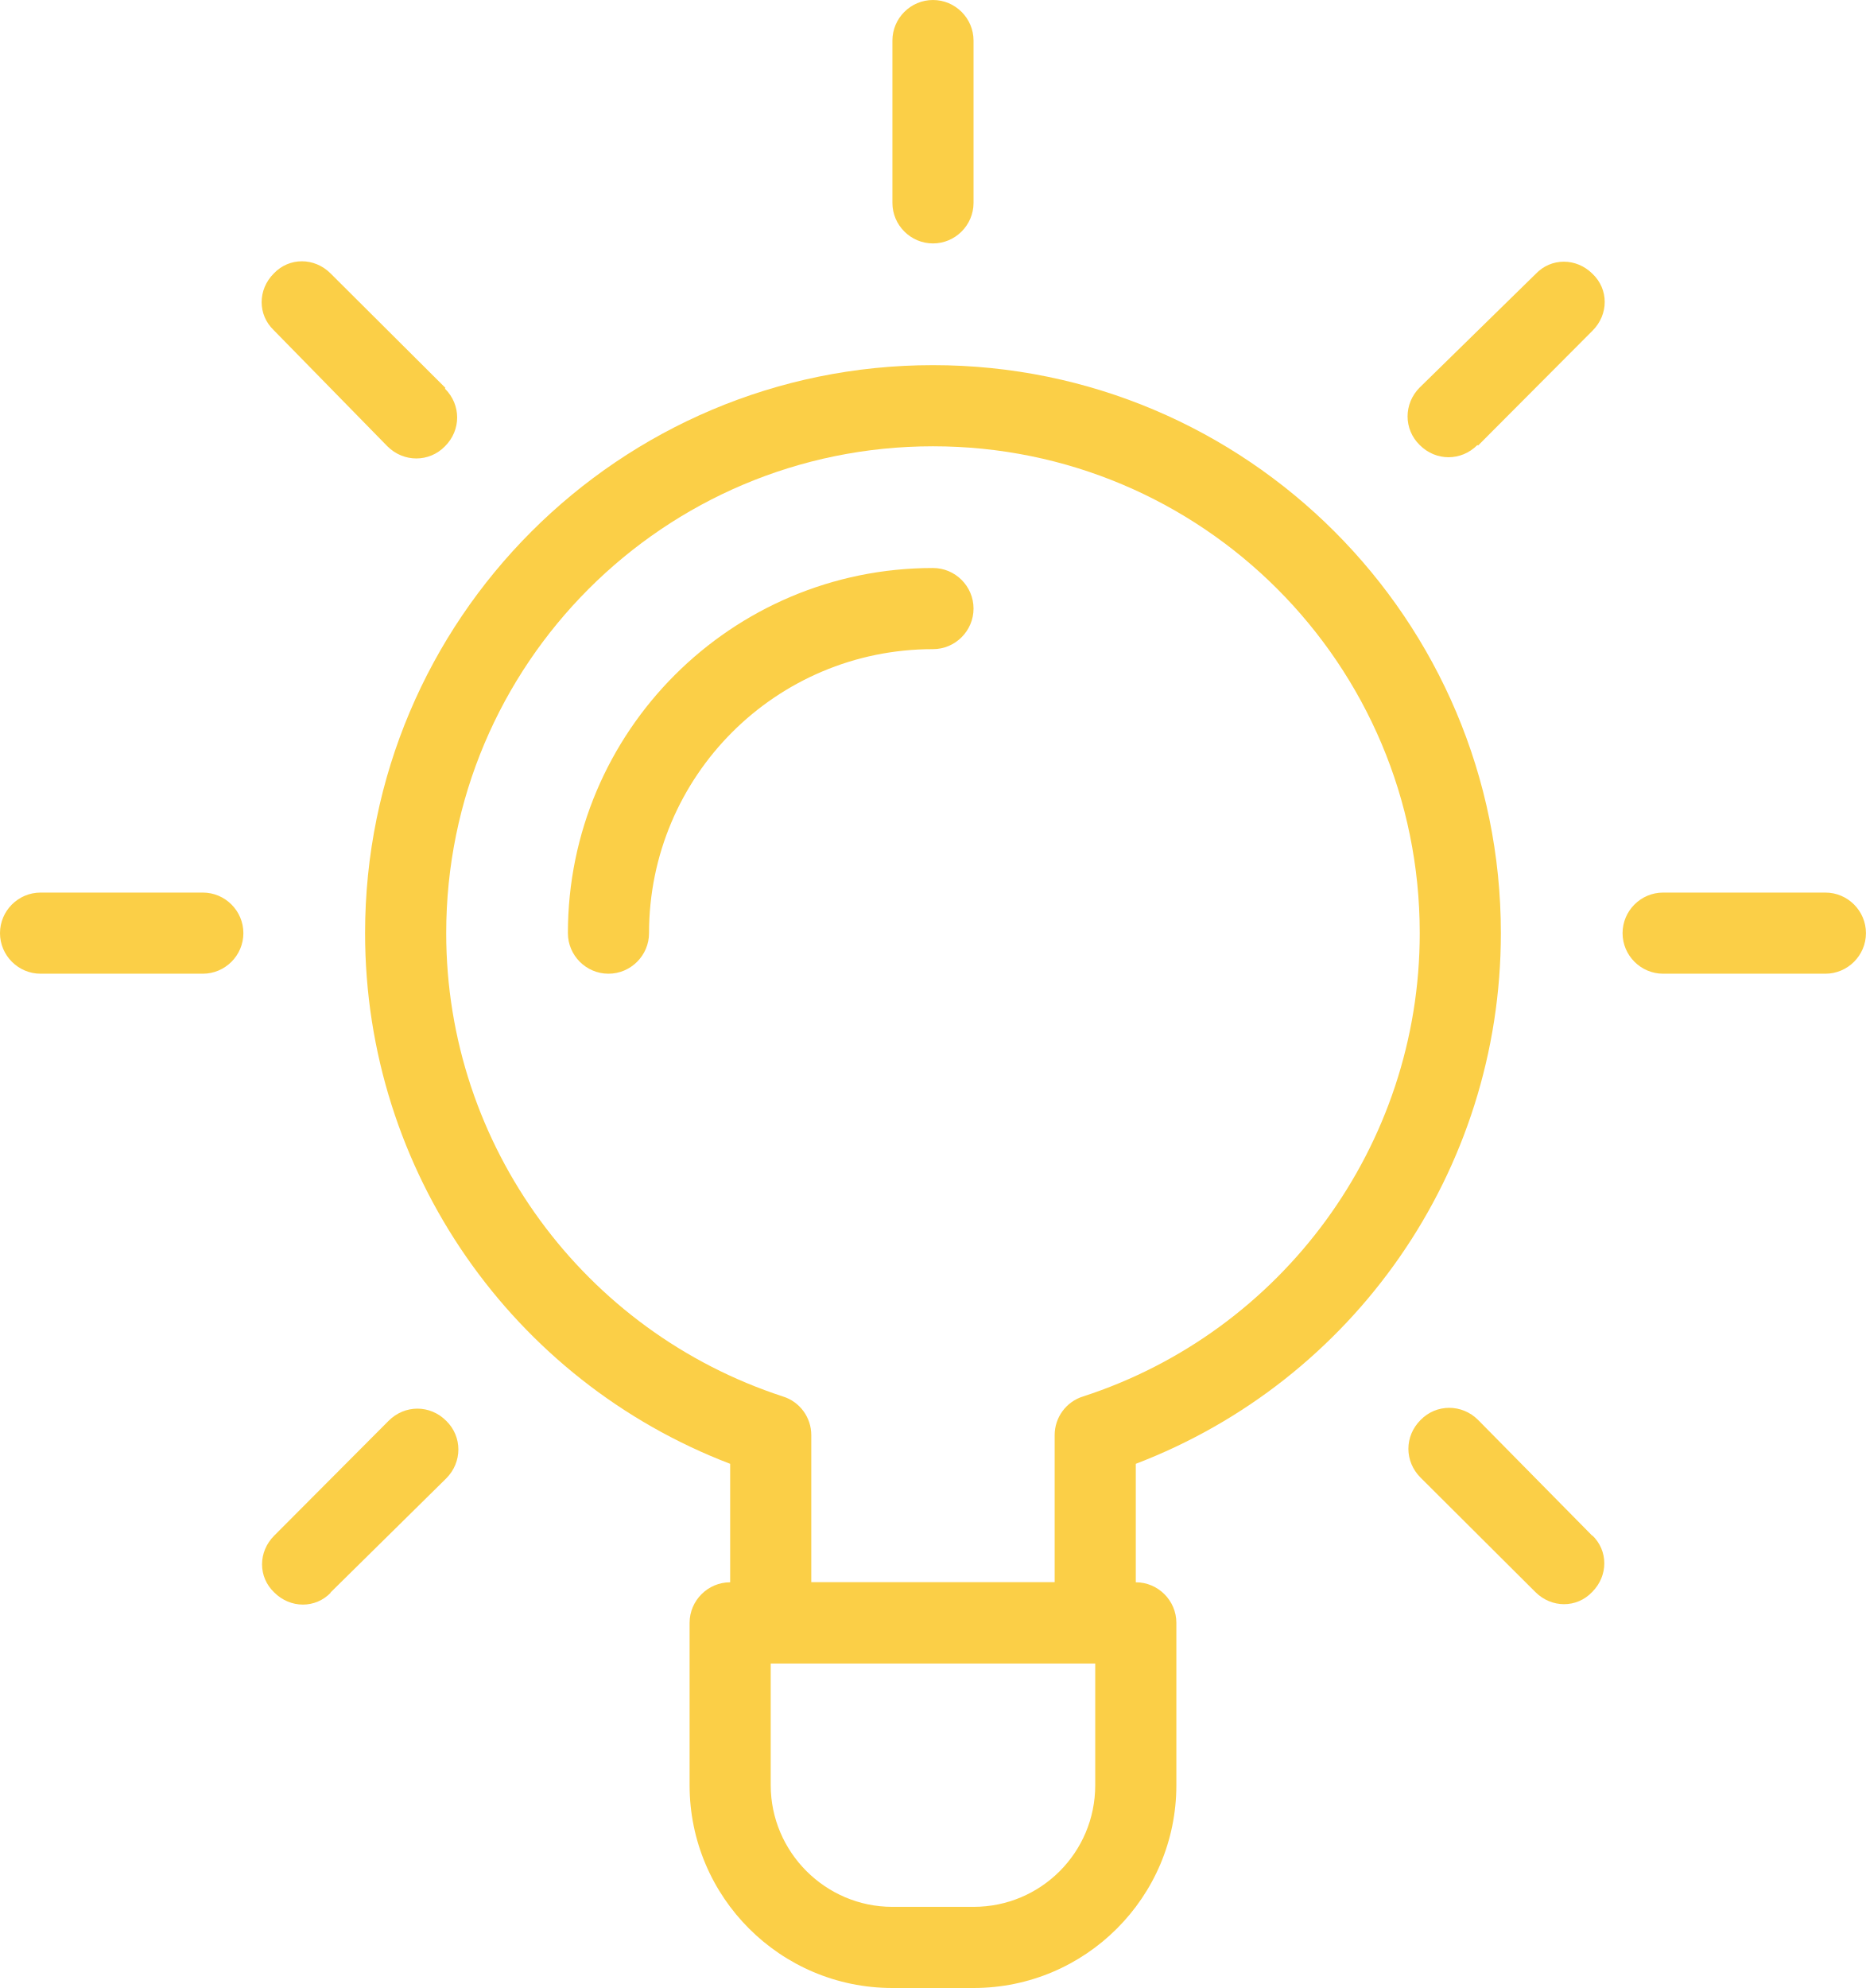
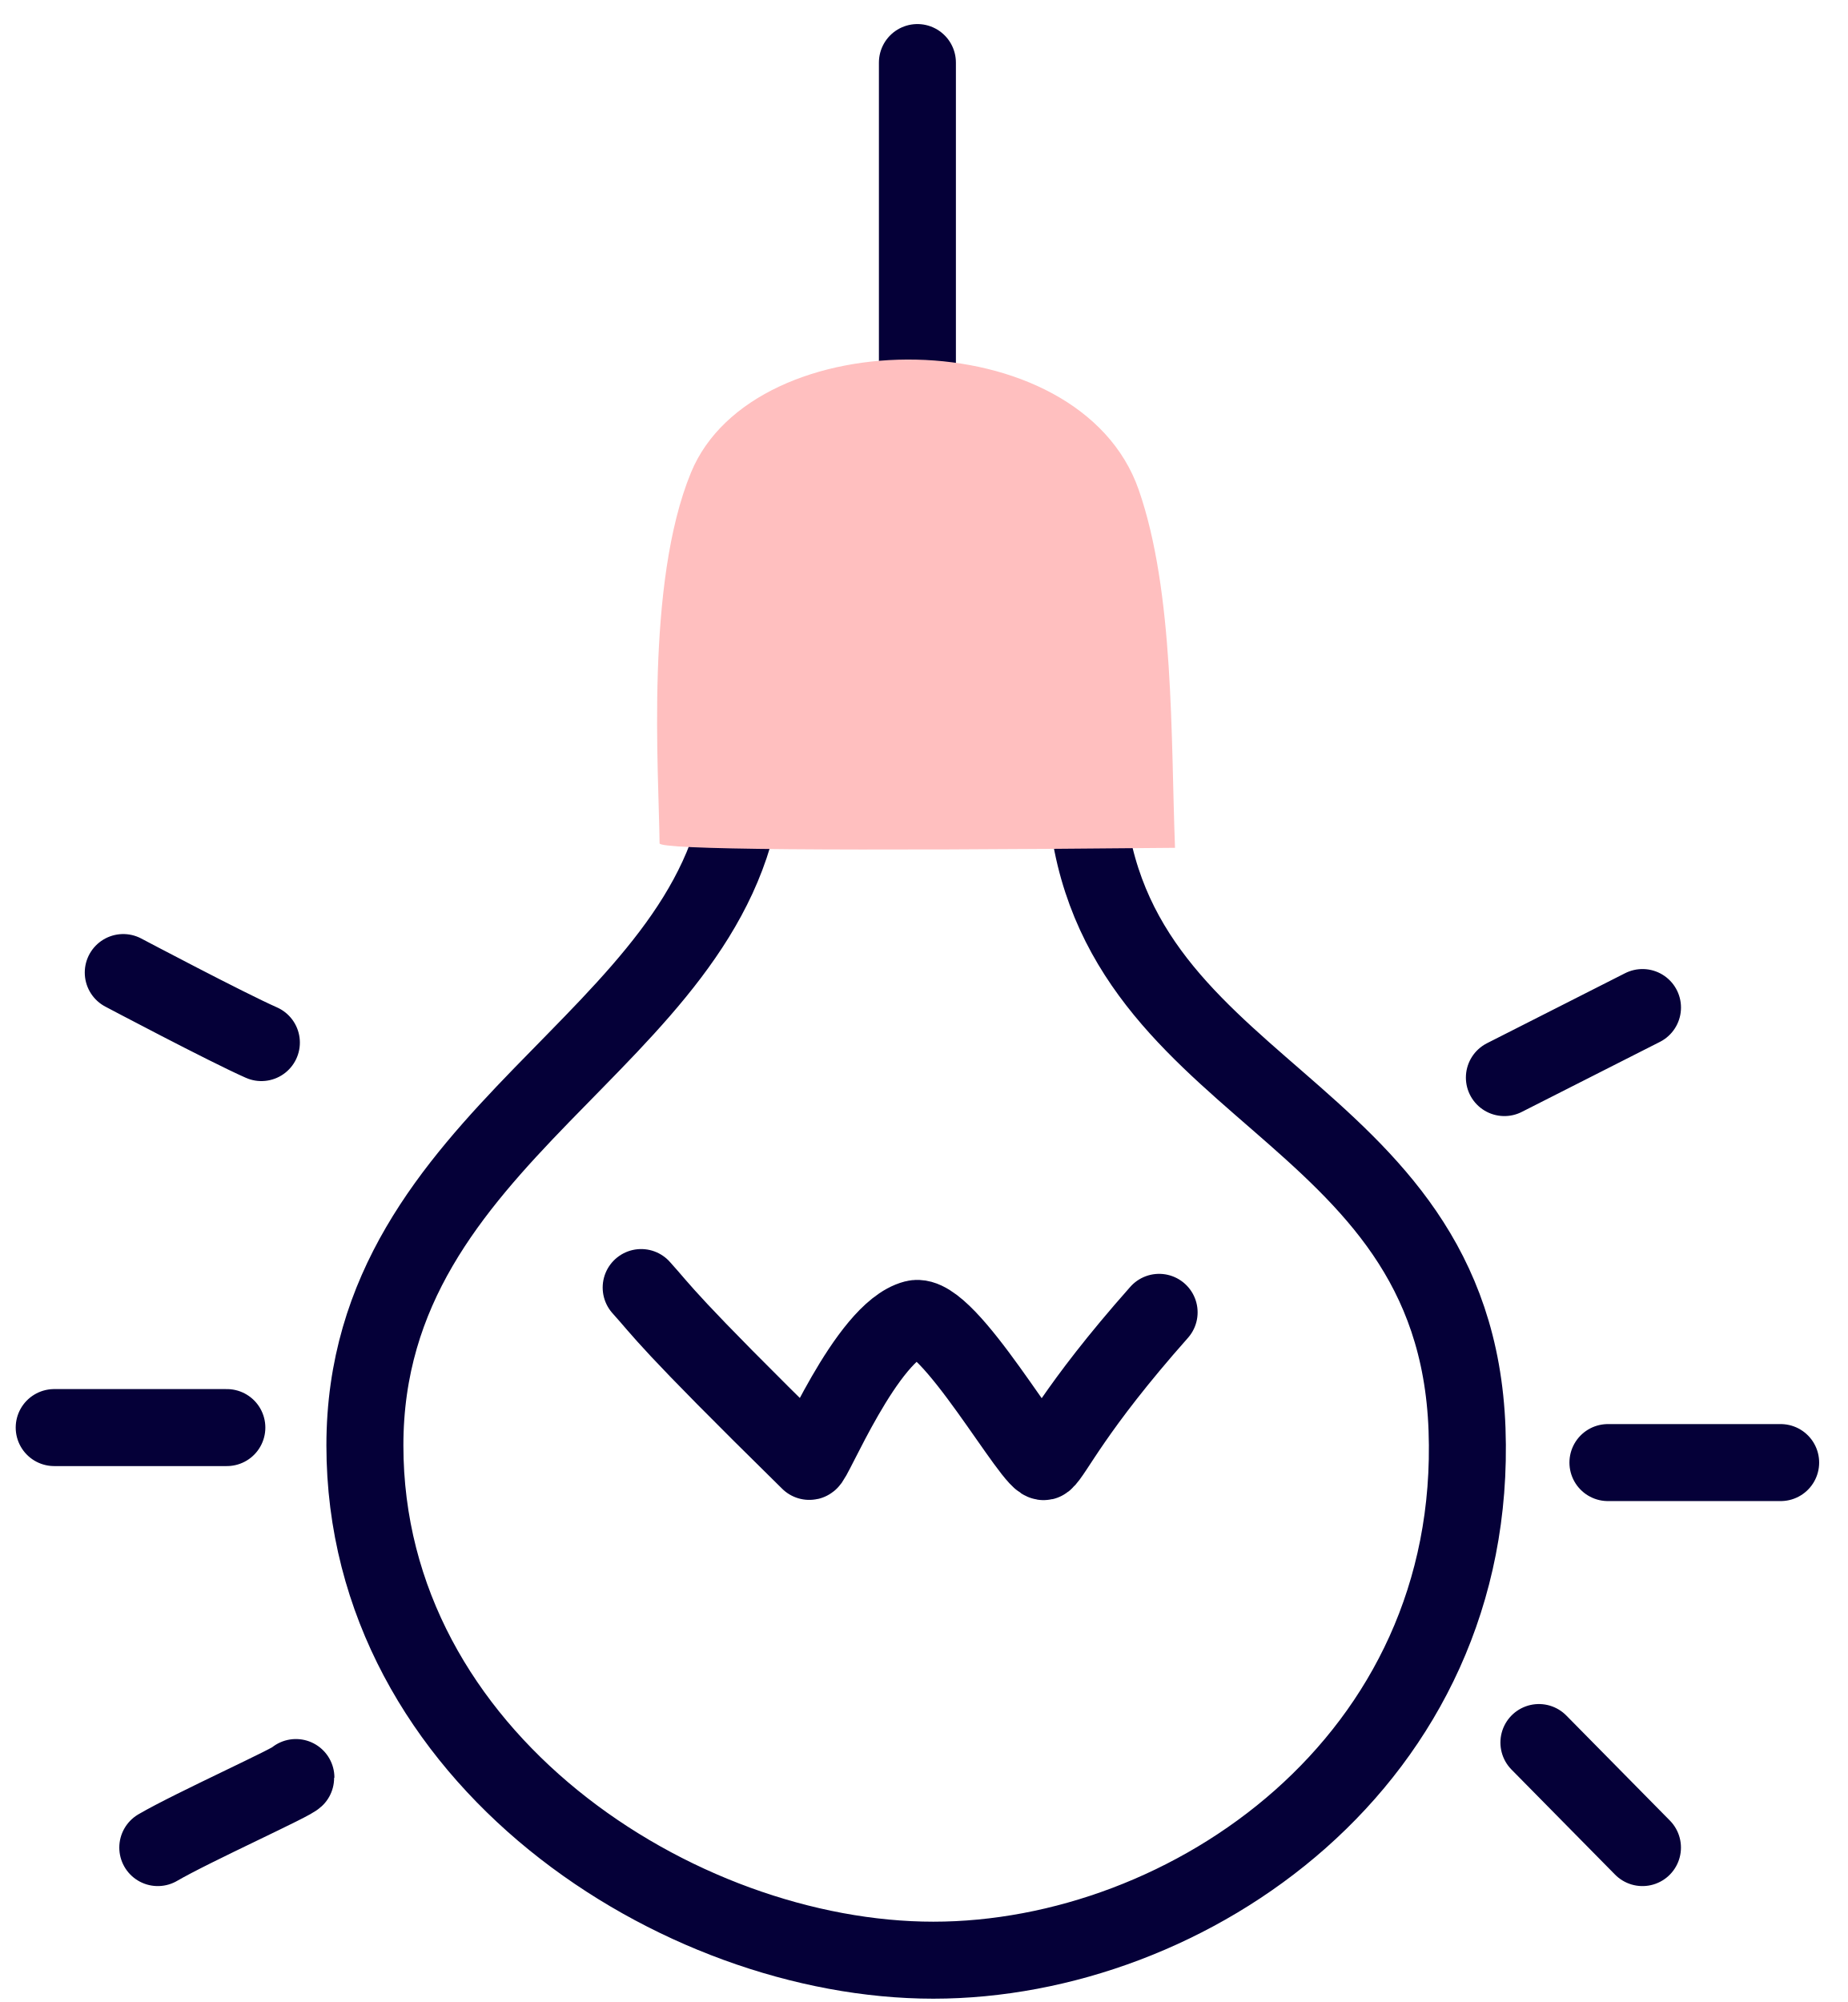
- <svg xmlns="http://www.w3.org/2000/svg" width="46" height="49" viewBox="0 0 46 49">
-   <g fill="#FBCF47" fill-rule="evenodd">
-     <path fill-rule="nonzero" d="M37 23c0-7.73-6.27-14-14-14S9 15.27 9 23c0 5.87 3.64 11.03 9 13.08V40c0 .55.45 1 1 1h8c.55 0 1-.45 1-1v-3.92c5.36-2.05 9-7.2 9-13.08zM20 39v-3.63c0-.43-.28-.82-.7-.95C14.4 32.82 11 28.24 11 23c0-6.63 5.37-12 12-12s12 5.37 12 12c0 5.24-3.4 9.83-8.3 11.42-.42.13-.7.52-.7.95V39h-6z" />
-     <path d="M18 39h10c.55 0 1 .45 1 1v4c0 2.76-2.24 5-5 5h-2c-2.76 0-5-2.24-5-5v-4c0-.55.45-1 1-1zm1 2v3c0 1.65 1.35 3 3 3h2c1.66 0 3-1.34 3-3v-3h-8z" />
-     <path fill-rule="nonzero" d="M24 5V1c0-.55-.45-1-1-1s-1 .45-1 1v4c0 .55.45 1 1 1s1-.45 1-1zM10.98 9.56L8.15 6.74c-.4-.4-1.02-.4-1.4 0-.4.4-.4 1.02 0 1.4L9.55 11c.4.4 1.03.4 1.42 0 .4-.4.4-1.02 0-1.42zm28.28 28.3L36.44 35c-.4-.4-1.03-.4-1.42 0-.4.4-.4 1.02 0 1.42l2.83 2.82c.4.4 1.02.4 1.4 0 .4-.4.4-1.02 0-1.4zm-2.82-26.88l2.82-2.83c.4-.4.4-1.02 0-1.4-.4-.4-1.02-.4-1.4 0L35 9.55c-.4.4-.4 1.03 0 1.42.4.4 1.02.4 1.42 0zM8.14 39.26L11 36.44c.4-.4.4-1.03 0-1.42-.4-.4-1.02-.4-1.42 0l-2.82 2.83c-.4.4-.4 1.02 0 1.4.4.4 1.02.4 1.4 0zM41 24h4c.55 0 1-.45 1-1s-.45-1-1-1h-4c-.55 0-1 .45-1 1s.45 1 1 1zM1 24h4c.55 0 1-.45 1-1s-.45-1-1-1H1c-.55 0-1 .45-1 1s.45 1 1 1zm22-10c-4.97 0-9 4.03-9 9 0 .55.45 1 1 1s1-.45 1-1c0-3.87 3.13-7 7-7 .55 0 1-.45 1-1s-.45-1-1-1z" />
+ <svg xmlns="http://www.w3.org/2000/svg" width="48" height="52" viewBox="0 0 48 52">
+   <g fill="none" fill-rule="evenodd">
+     <path d="M-1 1h50v50H-1z" />
+     <path stroke="#050038" stroke-linecap="round" stroke-width="2" d="M19.307 20.502c-.854 6.578-9.828 8.916-9.828 17.042 0 8.126 8.136 13.37 14.767 13.37 6.63 0 14.173-5.175 13.864-13.786-.309-8.611-9.512-8.611-9.91-16.626h-8.893zM23.832 9.807V1.625M3.202 25.261s2.69 1.423 3.588 1.819M1.408 37.08H5.893M4.099 47.989c.897-.525 3.588-1.736 3.588-1.819M39.977 45.261l2.69 2.728M41.77 37.989H46.257M39.08 27.989l3.588-1.819" />
+     <path stroke="#050038" stroke-linecap="round" stroke-width="2" d="M16.656 33.443c.584.644.59.803 4.366 4.515.082.08 1.483-3.38 2.734-3.705.872-.227 3.132 3.903 3.379 3.705.246-.199.75-1.36 2.976-3.871" />
+     <path fill="#FFBFBF" d="M30.524 22.02c-.11-2.852-.018-6.646-.944-9.3-1.547-4.431-9.989-4.431-11.63-.445-1.19 2.888-.836 7.764-.816 9.63.002.164 4.465.203 13.39.116z" />
  </g>
</svg>
